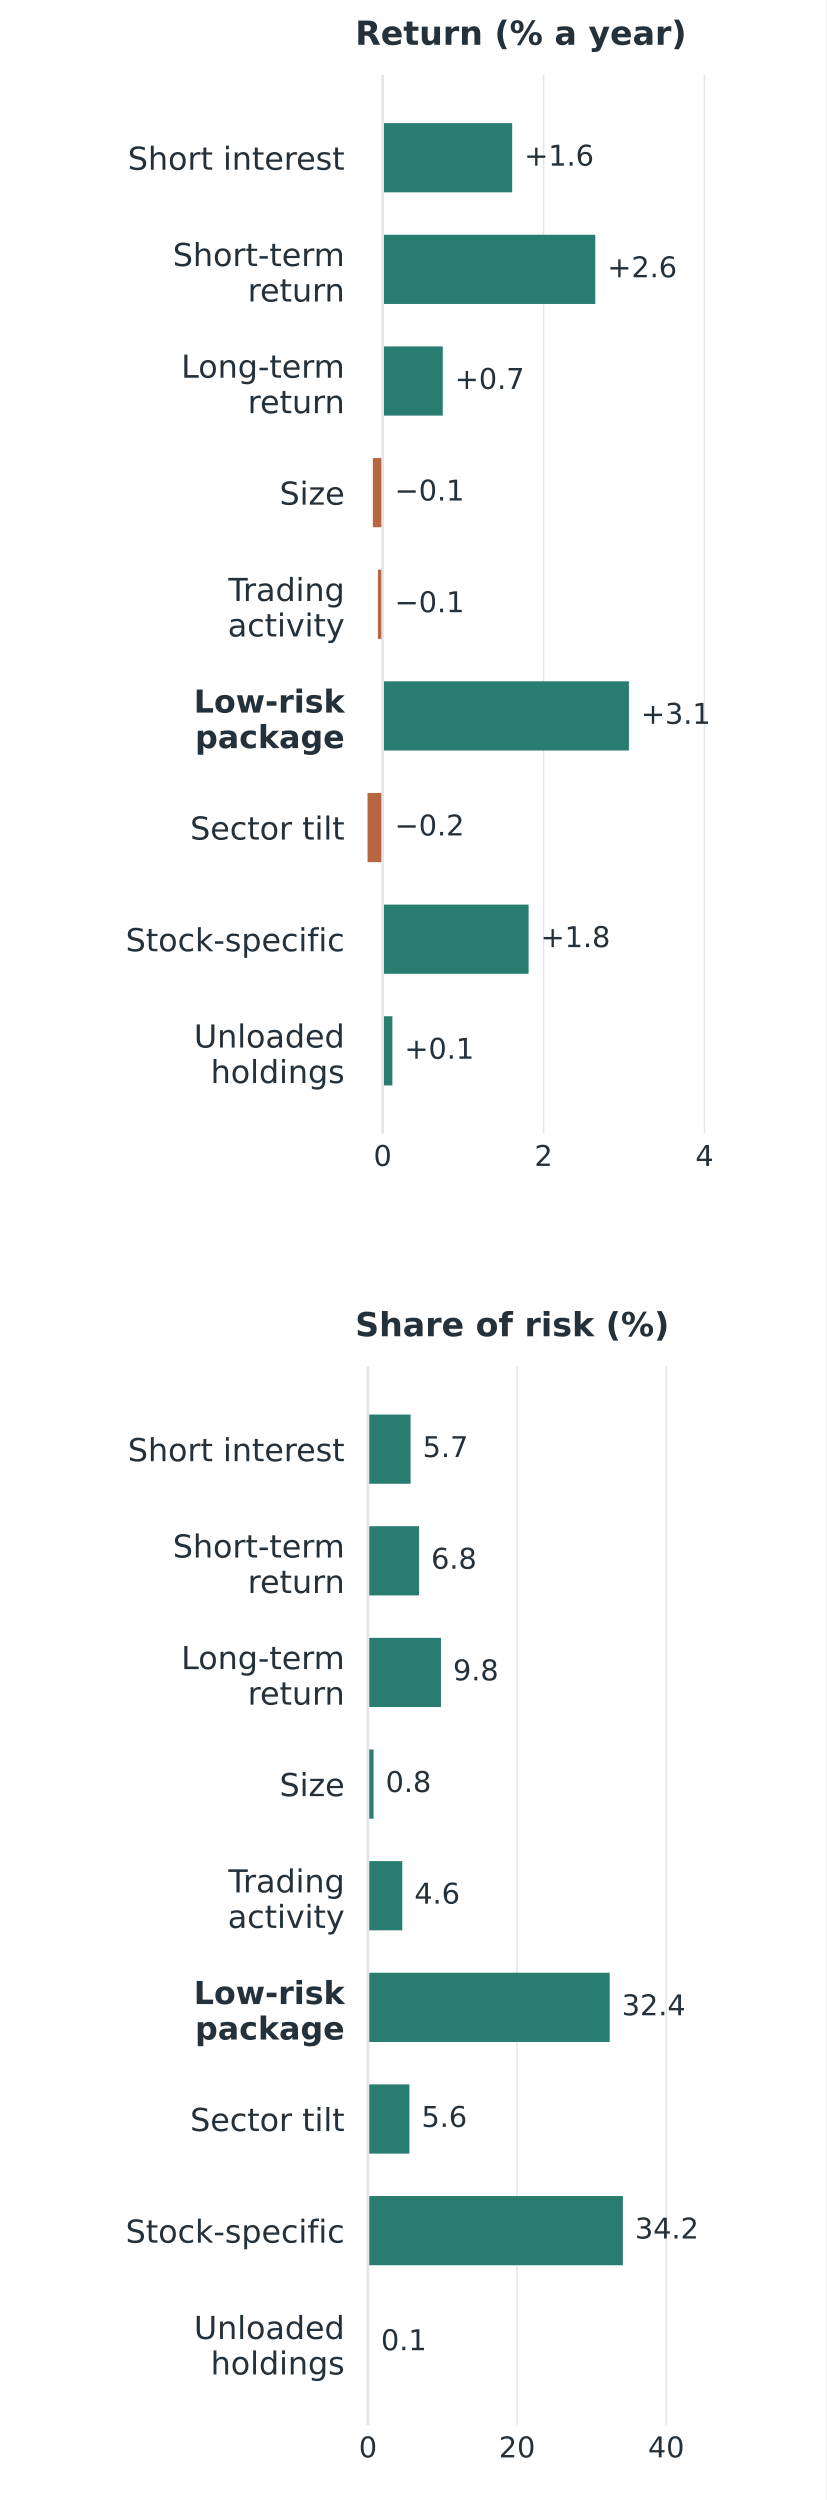
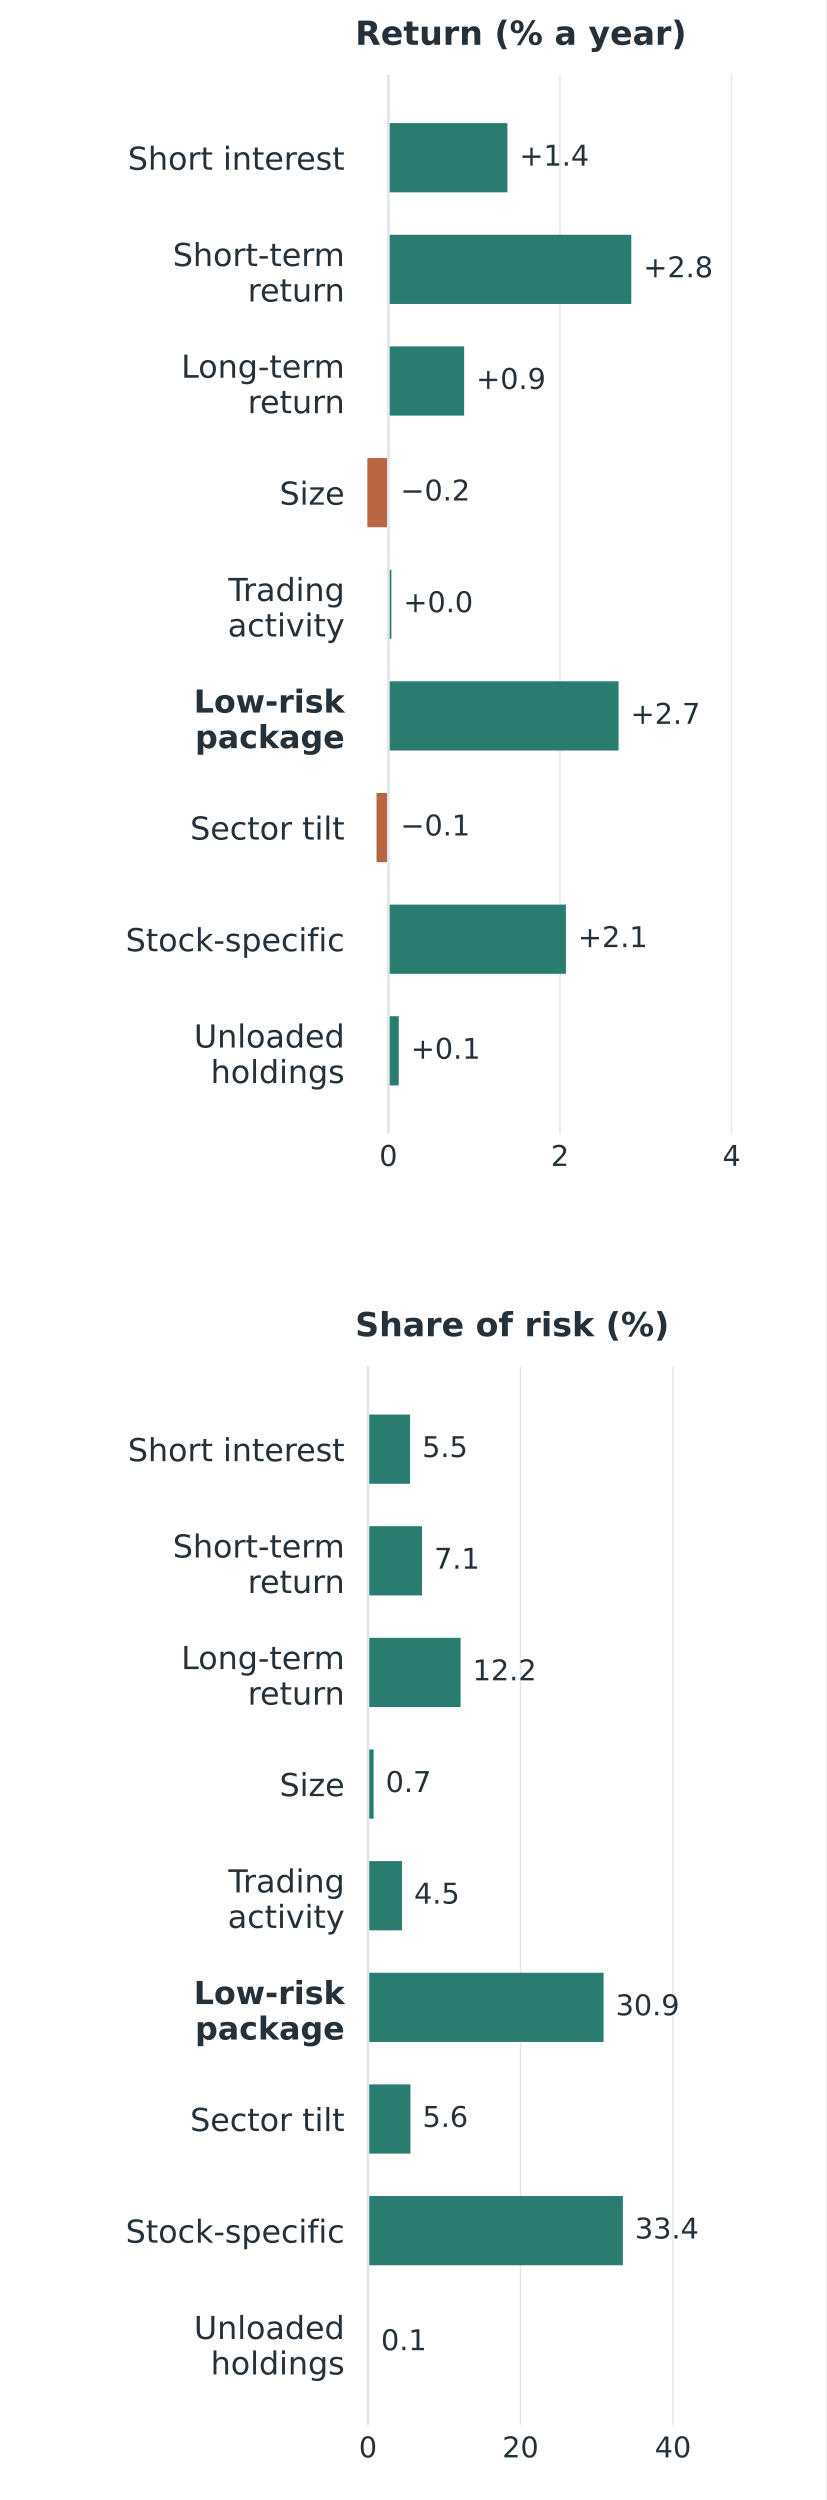
<svg xmlns="http://www.w3.org/2000/svg" width="273.6pt" height="828pt" viewBox="0 0 273.6 828" version="1.1">
  <defs>
    <style type="text/css">*{stroke-linejoin: round; stroke-linecap: butt}</style>
  </defs>
  <g id="figure_1">
    <g id="patch_1">
      <path d="M 0 828 L 273.6 828 L 273.6 0 L 0 0 z " style="fill: #ffffff" />
    </g>
    <g id="axes_1">
      <g id="patch_2">
        <path d="M 117.648 375.435 L 265.392 375.435 L 265.392 24.84 L 117.648 24.84 z " style="fill: #ffffff" />
      </g>
      <g id="matplotlib.axis_1">
        <g id="xtick_1">
          <g id="line2d_1">
-             <path d="M 126.736 375.435 L 126.736 24.84 " clip-path="url(#p4dd4867242)" style="fill: none; stroke: #e2e6e9; stroke-width: 0.5; stroke-linecap: square" />
+             <path d="M 128.632 375.435 L 128.632 24.84 " clip-path="url(#p4dd4867242)" style="fill: none; stroke: #e2e6e9; stroke-width: 0.5; stroke-linecap: square" />
          </g>
          <g id="line2d_2" />
          <g id="text_1">
-             <text style="font-size: 9.5px; font-family: 'DejaVu Sans', 'Arial', sans-serif; text-anchor: middle; fill: #25313a" x="126.736" y="386.153" transform="rotate(-0 126.7355 386.1531)">0</text>
+             <text style="font-size: 9.5px; font-family: 'DejaVu Sans', 'Arial', sans-serif; text-anchor: middle; fill: #25313a" x="128.632" y="386.153" transform="rotate(-0 128.6324 386.1531)">0</text>
          </g>
        </g>
        <g id="xtick_2">
          <g id="line2d_3">
-             <path d="M 180.027 375.435 L 180.027 24.84 " clip-path="url(#p4dd4867242)" style="fill: none; stroke: #e2e6e9; stroke-width: 0.5; stroke-linecap: square" />
+             <path d="M 185.465 375.435 L 185.465 24.84 " clip-path="url(#p4dd4867242)" style="fill: none; stroke: #e2e6e9; stroke-width: 0.5; stroke-linecap: square" />
          </g>
          <g id="line2d_4" />
          <g id="text_2">
-             <text style="font-size: 9.5px; font-family: 'DejaVu Sans', 'Arial', sans-serif; text-anchor: middle; fill: #25313a" x="180.027" y="386.153" transform="rotate(-0 180.027 386.1531)">2</text>
+             <text style="font-size: 9.5px; font-family: 'DejaVu Sans', 'Arial', sans-serif; text-anchor: middle; fill: #25313a" x="185.465" y="386.153" transform="rotate(-0 185.4652 386.1531)">2</text>
          </g>
        </g>
        <g id="xtick_3">
          <g id="line2d_5">
-             <path d="M 233.319 375.435 L 233.319 24.84 " clip-path="url(#p4dd4867242)" style="fill: none; stroke: #e2e6e9; stroke-width: 0.5; stroke-linecap: square" />
+             <path d="M 242.298 375.435 L 242.298 24.84 " clip-path="url(#p4dd4867242)" style="fill: none; stroke: #e2e6e9; stroke-width: 0.5; stroke-linecap: square" />
          </g>
          <g id="line2d_6" />
          <g id="text_3">
-             <text style="font-size: 9.5px; font-family: 'DejaVu Sans', 'Arial', sans-serif; text-anchor: middle; fill: #25313a" x="233.319" y="386.153" transform="rotate(-0 233.3185 386.1531)">4</text>
+             <text style="font-size: 9.5px; font-family: 'DejaVu Sans', 'Arial', sans-serif; text-anchor: middle; fill: #25313a" x="242.298" y="386.153" transform="rotate(-0 242.298 386.1531)">4</text>
          </g>
        </g>
      </g>
      <g id="matplotlib.axis_2">
        <g id="ytick_1">
          <g id="line2d_7" />
          <g id="text_4">
            <text style="font-size: 10.5px; font-family: 'DejaVu Sans', 'Arial', sans-serif; text-anchor: end; fill: #25313a" x="114.148" y="56.227" transform="rotate(-0 114.148 56.22747)">Short interest</text>
          </g>
        </g>
        <g id="ytick_2">
          <g id="line2d_8" />
          <g id="text_5">
            <text style="font-size: 10.5px; font-family: 'DejaVu Sans', 'Arial', sans-serif; fill: #25313a" transform="translate(57.24456 88.12121)">Short-term</text>
            <text style="font-size: 10.5px; font-family: 'DejaVu Sans', 'Arial', sans-serif; fill: #25313a" transform="translate(82.04917 99.87891)">return</text>
          </g>
        </g>
        <g id="ytick_3">
          <g id="line2d_9" />
          <g id="text_6">
            <text style="font-size: 10.5px; font-family: 'DejaVu Sans', 'Arial', sans-serif; fill: #25313a" transform="translate(60.01066 125.096)">Long-term</text>
            <text style="font-size: 10.5px; font-family: 'DejaVu Sans', 'Arial', sans-serif; fill: #25313a" transform="translate(82.04917 136.8537)">return</text>
          </g>
        </g>
        <g id="ytick_4">
          <g id="line2d_10" />
          <g id="text_7">
            <text style="font-size: 10.5px; font-family: 'DejaVu Sans', 'Arial', sans-serif; text-anchor: end; fill: #25313a" x="114.148" y="167.152" transform="rotate(-0 114.148 167.1517)">Size</text>
          </g>
        </g>
        <g id="ytick_5">
          <g id="line2d_11" />
          <g id="text_8">
            <text style="font-size: 10.5px; font-family: 'DejaVu Sans', 'Arial', sans-serif; fill: #25313a" transform="translate(75.62941 199.0455)">Trading</text>
            <text style="font-size: 10.5px; font-family: 'DejaVu Sans', 'Arial', sans-serif; fill: #25313a" transform="translate(75.44402 210.8032)">activity</text>
          </g>
        </g>
        <g id="ytick_6">
          <g id="line2d_12" />
          <g id="text_9">
            <text style="font-weight: 700; font-size: 10.5px; font-family: 'DejaVu Sans', 'Arial', sans-serif; fill: #25313a" transform="translate(64.1762 236.0202)">Low-risk</text>
            <text style="font-weight: 700; font-size: 10.5px; font-family: 'DejaVu Sans', 'Arial', sans-serif; fill: #25313a" transform="translate(64.61589 247.7779)">package</text>
          </g>
        </g>
        <g id="ytick_7">
          <g id="line2d_13" />
          <g id="text_10">
            <text style="font-size: 10.5px; font-family: 'DejaVu Sans', 'Arial', sans-serif; text-anchor: end; fill: #25313a" x="114.148" y="278.076" transform="rotate(-0 114.148 278.076)">Sector tilt</text>
          </g>
        </g>
        <g id="ytick_8">
          <g id="line2d_14" />
          <g id="text_11">
            <text style="font-size: 10.5px; font-family: 'DejaVu Sans', 'Arial', sans-serif; text-anchor: end; fill: #25313a" x="114.148" y="315.051" transform="rotate(-0 114.148 315.0507)">Stock-specific</text>
          </g>
        </g>
        <g id="ytick_9">
          <g id="line2d_15" />
          <g id="text_12">
            <text style="font-size: 10.5px; font-family: 'DejaVu Sans', 'Arial', sans-serif; fill: #25313a" transform="translate(64.24019 346.9445)">Unloaded</text>
            <text style="font-size: 10.5px; font-family: 'DejaVu Sans', 'Arial', sans-serif; fill: #25313a" transform="translate(69.77894 358.7022)">holdings</text>
          </g>
        </g>
      </g>
      <g id="patch_3">
-         <path d="M 126.736 40.776 L 169.635 40.776 L 169.635 63.7 L 126.736 63.7 z " clip-path="url(#p4dd4867242)" style="fill: #287d70" />
+         <path d="M 128.632 40.776 L 168.046 40.776 L 168.046 63.7 L 128.632 63.7 z " clip-path="url(#p4dd4867242)" style="fill: #287d70" />
      </g>
      <g id="patch_4">
-         <path d="M 126.736 77.751 L 197.16 77.751 L 197.16 100.675 L 126.736 100.675 z " clip-path="url(#p4dd4867242)" style="fill: #287d70" />
+         <path d="M 128.632 77.751 L 209.079 77.751 L 209.079 100.675 L 128.632 100.675 z " clip-path="url(#p4dd4867242)" style="fill: #287d70" />
      </g>
      <g id="patch_5">
-         <path d="M 126.736 114.726 L 146.64 114.726 L 146.64 137.65 L 126.736 137.65 z " clip-path="url(#p4dd4867242)" style="fill: #287d70" />
+         <path d="M 128.632 114.726 L 153.724 114.726 L 153.724 137.65 L 128.632 137.65 z " clip-path="url(#p4dd4867242)" style="fill: #287d70" />
      </g>
      <g id="patch_6">
-         <path d="M 126.736 151.7 L 123.485 151.7 L 123.485 174.625 L 126.736 174.625 z " clip-path="url(#p4dd4867242)" style="fill: #b86642" />
+         <path d="M 128.632 151.7 L 121.67 151.7 L 121.67 174.625 L 128.632 174.625 z " clip-path="url(#p4dd4867242)" style="fill: #b86642" />
      </g>
      <g id="patch_7">
-         <path d="M 126.736 188.675 L 125.163 188.675 L 125.163 211.599 L 126.736 211.599 z " clip-path="url(#p4dd4867242)" style="fill: #b86642" />
+         <path d="M 128.632 188.675 L 129.627 188.675 L 129.627 211.599 L 128.632 211.599 z " clip-path="url(#p4dd4867242)" style="fill: #287d70" />
      </g>
      <g id="patch_8">
-         <path d="M 126.736 225.65 L 208.298 225.65 L 208.298 248.574 L 126.736 248.574 z " clip-path="url(#p4dd4867242)" style="fill: #287d70" />
+         <path d="M 128.632 225.65 L 204.874 225.65 L 204.874 248.574 L 128.632 248.574 z " clip-path="url(#p4dd4867242)" style="fill: #287d70" />
      </g>
      <g id="patch_9">
-         <path d="M 126.736 262.625 L 121.726 262.625 L 121.726 285.549 L 126.736 285.549 z " clip-path="url(#p4dd4867242)" style="fill: #b86642" />
+         <path d="M 128.632 262.625 L 124.711 262.625 L 124.711 285.549 L 128.632 285.549 z " clip-path="url(#p4dd4867242)" style="fill: #b86642" />
      </g>
      <g id="patch_10">
-         <path d="M 126.736 299.599 L 175.071 299.599 L 175.071 322.524 L 126.736 322.524 z " clip-path="url(#p4dd4867242)" style="fill: #287d70" />
+         <path d="M 128.632 299.599 L 187.426 299.599 L 187.426 322.524 L 128.632 322.524 z " clip-path="url(#p4dd4867242)" style="fill: #287d70" />
      </g>
      <g id="patch_11">
-         <path d="M 126.736 336.574 L 129.96 336.574 L 129.96 359.498 L 126.736 359.498 z " clip-path="url(#p4dd4867242)" style="fill: #287d70" />
+         <path d="M 128.632 336.574 L 132.071 336.574 L 132.071 359.498 L 128.632 359.498 z " clip-path="url(#p4dd4867242)" style="fill: #287d70" />
      </g>
      <g id="line2d_16">
-         <path d="M 126.736 375.435 L 126.736 24.84 " clip-path="url(#p4dd4867242)" style="fill: none; stroke: #e2e6e9; stroke-width: 0.9; stroke-linecap: square" />
+         <path d="M 128.632 375.435 L 128.632 24.84 " clip-path="url(#p4dd4867242)" style="fill: none; stroke: #e2e6e9; stroke-width: 0.9; stroke-linecap: square" />
      </g>
      <g id="text_13">
-         <text style="font-size: 9.5px; font-family: 'DejaVu Sans', 'Arial', sans-serif; text-anchor: start; fill: #25313a" x="173.635" y="54.86" transform="rotate(-0 173.6352 54.8597)">+1.6</text>
+         <text style="font-size: 9.5px; font-family: 'DejaVu Sans', 'Arial', sans-serif; text-anchor: start; fill: #25313a" x="172.046" y="54.86" transform="rotate(-0 172.0459 54.8597)">+1.4</text>
      </g>
      <g id="text_14">
-         <text style="font-size: 9.5px; font-family: 'DejaVu Sans', 'Arial', sans-serif; text-anchor: start; fill: #25313a" x="201.16" y="91.834" transform="rotate(-0 201.1602 91.83445)">+2.6</text>
+         <text style="font-size: 9.5px; font-family: 'DejaVu Sans', 'Arial', sans-serif; text-anchor: start; fill: #25313a" x="213.079" y="91.834" transform="rotate(-0 213.0792 91.83445)">+2.8</text>
      </g>
      <g id="text_15">
-         <text style="font-size: 9.5px; font-family: 'DejaVu Sans', 'Arial', sans-serif; text-anchor: start; fill: #25313a" x="150.64" y="128.809" transform="rotate(-0 150.6399 128.8092)">+0.7</text>
+         <text style="font-size: 9.5px; font-family: 'DejaVu Sans', 'Arial', sans-serif; text-anchor: start; fill: #25313a" x="157.724" y="128.809" transform="rotate(-0 157.724 128.8092)">+0.9</text>
      </g>
      <g id="text_16">
-         <text style="font-size: 9.5px; font-family: 'DejaVu Sans', 'Arial', sans-serif; text-anchor: start; fill: #25313a" x="130.736" y="165.784" transform="rotate(-0 130.7355 165.784)">−0.1</text>
+         <text style="font-size: 9.5px; font-family: 'DejaVu Sans', 'Arial', sans-serif; text-anchor: start; fill: #25313a" x="132.632" y="165.784" transform="rotate(-0 132.6324 165.784)">−0.2</text>
      </g>
      <g id="text_17">
-         <text style="font-size: 9.5px; font-family: 'DejaVu Sans', 'Arial', sans-serif; text-anchor: start; fill: #25313a" x="130.736" y="202.759" transform="rotate(-0 130.7355 202.7587)">−0.1</text>
+         <text style="font-size: 9.5px; font-family: 'DejaVu Sans', 'Arial', sans-serif; text-anchor: start; fill: #25313a" x="133.627" y="202.759" transform="rotate(-0 133.6269 202.7587)">+0.0</text>
      </g>
      <g id="text_18">
-         <text style="font-size: 9.5px; font-family: 'DejaVu Sans', 'Arial', sans-serif; text-anchor: start; fill: #25313a" x="212.298" y="239.733" transform="rotate(-0 212.2982 239.7335)">+3.1</text>
+         <text style="font-size: 9.5px; font-family: 'DejaVu Sans', 'Arial', sans-serif; text-anchor: start; fill: #25313a" x="208.874" y="239.733" transform="rotate(-0 208.8736 239.7335)">+2.7</text>
      </g>
      <g id="text_19">
-         <text style="font-size: 9.5px; font-family: 'DejaVu Sans', 'Arial', sans-serif; text-anchor: start; fill: #25313a" x="130.736" y="276.708" transform="rotate(-0 130.7355 276.7082)">−0.2</text>
+         <text style="font-size: 9.5px; font-family: 'DejaVu Sans', 'Arial', sans-serif; text-anchor: start; fill: #25313a" x="132.632" y="276.708" transform="rotate(-0 132.6324 276.7082)">−0.1</text>
      </g>
      <g id="text_20">
-         <text style="font-size: 9.5px; font-family: 'DejaVu Sans', 'Arial', sans-serif; text-anchor: start; fill: #25313a" x="179.071" y="313.683" transform="rotate(-0 179.0709 313.683)">+1.8</text>
+         <text style="font-size: 9.5px; font-family: 'DejaVu Sans', 'Arial', sans-serif; text-anchor: start; fill: #25313a" x="191.426" y="313.683" transform="rotate(-0 191.4259 313.683)">+2.1</text>
      </g>
      <g id="text_21">
-         <text style="font-size: 9.5px; font-family: 'DejaVu Sans', 'Arial', sans-serif; text-anchor: start; fill: #25313a" x="133.96" y="350.658" transform="rotate(-0 133.9597 350.6577)">+0.1</text>
+         <text style="font-size: 9.5px; font-family: 'DejaVu Sans', 'Arial', sans-serif; text-anchor: start; fill: #25313a" x="136.071" y="350.658" transform="rotate(-0 136.0707 350.6577)">+0.1</text>
      </g>
      <g id="text_22">
        <text style="font-weight: 600; font-size: 11px; font-family: 'DejaVu Sans', 'Arial', sans-serif; text-anchor: start; fill: #25313a" x="117.648" y="14.84" transform="rotate(-0 117.648 14.84)">Return (% a year)</text>
      </g>
    </g>
    <g id="axes_2">
      <g id="patch_12">
        <path d="M 117.648 803.16 L 265.392 803.16 L 265.392 452.565 L 117.648 452.565 z " style="fill: #ffffff" />
      </g>
      <g id="matplotlib.axis_3">
        <g id="xtick_4">
          <g id="line2d_17">
            <path d="M 121.869 803.16 L 121.869 452.565 " clip-path="url(#pe2ee496dc0)" style="fill: none; stroke: #e2e6e9; stroke-width: 0.5; stroke-linecap: square" />
          </g>
          <g id="line2d_18" />
          <g id="text_23">
            <text style="font-size: 9.5px; font-family: 'DejaVu Sans', 'Arial', sans-serif; text-anchor: middle; fill: #25313a" x="121.869" y="813.879" transform="rotate(-0 121.8693 813.8785)">0</text>
          </g>
        </g>
        <g id="xtick_5">
          <g id="line2d_19">
-             <path d="M 171.255 803.16 L 171.255 452.565 " clip-path="url(#pe2ee496dc0)" style="fill: none; stroke: #e2e6e9; stroke-width: 0.5; stroke-linecap: square" />
+             <path d="M 172.378 803.16 L 172.378 452.565 " clip-path="url(#pe2ee496dc0)" style="fill: none; stroke: #e2e6e9; stroke-width: 0.5; stroke-linecap: square" />
          </g>
          <g id="line2d_20" />
          <g id="text_24">
-             <text style="font-size: 9.5px; font-family: 'DejaVu Sans', 'Arial', sans-serif; text-anchor: middle; fill: #25313a" x="171.255" y="813.879" transform="rotate(-0 171.2551 813.8785)">20</text>
+             <text style="font-size: 9.5px; font-family: 'DejaVu Sans', 'Arial', sans-serif; text-anchor: middle; fill: #25313a" x="172.378" y="813.879" transform="rotate(-0 172.3779 813.8785)">20</text>
          </g>
        </g>
        <g id="xtick_6">
          <g id="line2d_21">
-             <path d="M 220.641 803.16 L 220.641 452.565 " clip-path="url(#pe2ee496dc0)" style="fill: none; stroke: #e2e6e9; stroke-width: 0.5; stroke-linecap: square" />
+             <path d="M 222.886 803.16 L 222.886 452.565 " clip-path="url(#pe2ee496dc0)" style="fill: none; stroke: #e2e6e9; stroke-width: 0.5; stroke-linecap: square" />
          </g>
          <g id="line2d_22" />
          <g id="text_25">
-             <text style="font-size: 9.5px; font-family: 'DejaVu Sans', 'Arial', sans-serif; text-anchor: middle; fill: #25313a" x="220.641" y="813.879" transform="rotate(-0 220.641 813.8785)">40</text>
+             <text style="font-size: 9.5px; font-family: 'DejaVu Sans', 'Arial', sans-serif; text-anchor: middle; fill: #25313a" x="222.886" y="813.879" transform="rotate(-0 222.8865 813.8785)">40</text>
          </g>
        </g>
      </g>
      <g id="matplotlib.axis_4">
        <g id="ytick_10">
          <g id="line2d_23" />
          <g id="text_26">
            <text style="font-size: 10.5px; font-family: 'DejaVu Sans', 'Arial', sans-serif; text-anchor: end; fill: #25313a" x="114.148" y="483.953" transform="rotate(-0 114.148 483.9529)">Short interest</text>
          </g>
        </g>
        <g id="ytick_11">
          <g id="line2d_24" />
          <g id="text_27">
            <text style="font-size: 10.5px; font-family: 'DejaVu Sans', 'Arial', sans-serif; fill: #25313a" transform="translate(57.24456 515.8466)">Short-term</text>
            <text style="font-size: 10.5px; font-family: 'DejaVu Sans', 'Arial', sans-serif; fill: #25313a" transform="translate(82.04917 527.6043)">return</text>
          </g>
        </g>
        <g id="ytick_12">
          <g id="line2d_25" />
          <g id="text_28">
            <text style="font-size: 10.5px; font-family: 'DejaVu Sans', 'Arial', sans-serif; fill: #25313a" transform="translate(60.01066 552.8214)">Long-term</text>
            <text style="font-size: 10.5px; font-family: 'DejaVu Sans', 'Arial', sans-serif; fill: #25313a" transform="translate(82.04917 564.5791)">return</text>
          </g>
        </g>
        <g id="ytick_13">
          <g id="line2d_26" />
          <g id="text_29">
            <text style="font-size: 10.5px; font-family: 'DejaVu Sans', 'Arial', sans-serif; text-anchor: end; fill: #25313a" x="114.148" y="594.877" transform="rotate(-0 114.148 594.8771)">Size</text>
          </g>
        </g>
        <g id="ytick_14">
          <g id="line2d_27" />
          <g id="text_30">
            <text style="font-size: 10.5px; font-family: 'DejaVu Sans', 'Arial', sans-serif; fill: #25313a" transform="translate(75.62941 626.7709)">Trading</text>
            <text style="font-size: 10.5px; font-family: 'DejaVu Sans', 'Arial', sans-serif; fill: #25313a" transform="translate(75.44402 638.5286)">activity</text>
          </g>
        </g>
        <g id="ytick_15">
          <g id="line2d_28" />
          <g id="text_31">
            <text style="font-weight: 700; font-size: 10.5px; font-family: 'DejaVu Sans', 'Arial', sans-serif; fill: #25313a" transform="translate(64.1762 663.7456)">Low-risk</text>
            <text style="font-weight: 700; font-size: 10.5px; font-family: 'DejaVu Sans', 'Arial', sans-serif; fill: #25313a" transform="translate(64.61589 675.5033)">package</text>
          </g>
        </g>
        <g id="ytick_16">
          <g id="line2d_29" />
          <g id="text_32">
            <text style="font-size: 10.5px; font-family: 'DejaVu Sans', 'Arial', sans-serif; text-anchor: end; fill: #25313a" x="114.148" y="705.801" transform="rotate(-0 114.148 705.8014)">Sector tilt</text>
          </g>
        </g>
        <g id="ytick_17">
          <g id="line2d_30" />
          <g id="text_33">
            <text style="font-size: 10.5px; font-family: 'DejaVu Sans', 'Arial', sans-serif; text-anchor: end; fill: #25313a" x="114.148" y="742.776" transform="rotate(-0 114.148 742.7761)">Stock-specific</text>
          </g>
        </g>
        <g id="ytick_18">
          <g id="line2d_31" />
          <g id="text_34">
            <text style="font-size: 10.5px; font-family: 'DejaVu Sans', 'Arial', sans-serif; fill: #25313a" transform="translate(64.24019 774.6699)">Unloaded</text>
            <text style="font-size: 10.5px; font-family: 'DejaVu Sans', 'Arial', sans-serif; fill: #25313a" transform="translate(69.77894 786.4276)">holdings</text>
          </g>
        </g>
      </g>
      <g id="patch_13">
-         <path d="M 121.869 468.502 L 135.994 468.502 L 135.994 491.426 L 121.869 491.426 z " clip-path="url(#pe2ee496dc0)" style="fill: #287d70" />
+         <path d="M 121.869 468.502 L 135.81 468.502 L 135.81 491.426 L 121.869 491.426 z " clip-path="url(#pe2ee496dc0)" style="fill: #287d70" />
      </g>
      <g id="patch_14">
-         <path d="M 121.869 505.476 L 138.784 505.476 L 138.784 528.401 L 121.869 528.401 z " clip-path="url(#pe2ee496dc0)" style="fill: #287d70" />
+         <path d="M 121.869 505.476 L 139.775 505.476 L 139.775 528.401 L 121.869 528.401 z " clip-path="url(#pe2ee496dc0)" style="fill: #287d70" />
      </g>
      <g id="patch_15">
-         <path d="M 121.869 542.451 L 146.044 542.451 L 146.044 565.375 L 121.869 565.375 z " clip-path="url(#pe2ee496dc0)" style="fill: #287d70" />
+         <path d="M 121.869 542.451 L 152.553 542.451 L 152.553 565.375 L 121.869 565.375 z " clip-path="url(#pe2ee496dc0)" style="fill: #287d70" />
      </g>
      <g id="patch_16">
-         <path d="M 121.869 579.426 L 123.721 579.426 L 123.721 602.35 L 121.869 602.35 z " clip-path="url(#pe2ee496dc0)" style="fill: #287d70" />
+         <path d="M 121.869 579.426 L 123.738 579.426 L 123.738 602.35 L 121.869 602.35 z " clip-path="url(#pe2ee496dc0)" style="fill: #287d70" />
      </g>
      <g id="patch_17">
-         <path d="M 121.869 616.401 L 133.228 616.401 L 133.228 639.325 L 121.869 639.325 z " clip-path="url(#pe2ee496dc0)" style="fill: #287d70" />
+         <path d="M 121.869 616.401 L 133.133 616.401 L 133.133 639.325 L 121.869 639.325 z " clip-path="url(#pe2ee496dc0)" style="fill: #287d70" />
      </g>
      <g id="patch_18">
-         <path d="M 121.869 653.375 L 201.924 653.375 L 201.924 676.3 L 121.869 676.3 z " clip-path="url(#pe2ee496dc0)" style="fill: #287d70" />
+         <path d="M 121.869 653.375 L 199.905 653.375 L 199.905 676.3 L 121.869 676.3 z " clip-path="url(#pe2ee496dc0)" style="fill: #287d70" />
      </g>
      <g id="patch_19">
-         <path d="M 121.869 690.35 L 135.599 690.35 L 135.599 713.274 L 121.869 713.274 z " clip-path="url(#pe2ee496dc0)" style="fill: #287d70" />
+         <path d="M 121.869 690.35 L 135.936 690.35 L 135.936 713.274 L 121.869 713.274 z " clip-path="url(#pe2ee496dc0)" style="fill: #287d70" />
      </g>
      <g id="patch_20">
        <path d="M 121.869 727.325 L 206.294 727.325 L 206.294 750.249 L 121.869 750.249 z " clip-path="url(#pe2ee496dc0)" style="fill: #287d70" />
      </g>
      <g id="patch_21">
-         <path d="M 121.869 764.3 L 122.19 764.3 L 122.19 787.224 L 121.869 787.224 z " clip-path="url(#pe2ee496dc0)" style="fill: #287d70" />
+         <path d="M 121.869 764.3 L 122.198 764.3 L 122.198 787.224 L 121.869 787.224 z " clip-path="url(#pe2ee496dc0)" style="fill: #287d70" />
      </g>
      <g id="line2d_32">
        <path d="M 121.869 803.16 L 121.869 452.565 " clip-path="url(#pe2ee496dc0)" style="fill: none; stroke: #e2e6e9; stroke-width: 0.9; stroke-linecap: square" />
      </g>
      <g id="text_35">
-         <text style="font-size: 9.5px; font-family: 'DejaVu Sans', 'Arial', sans-serif; text-anchor: start; fill: #25313a" x="139.994" y="482.585" transform="rotate(-0 139.9936 482.5851)">5.7</text>
+         <text style="font-size: 9.5px; font-family: 'DejaVu Sans', 'Arial', sans-serif; text-anchor: start; fill: #25313a" x="139.81" y="482.585" transform="rotate(-0 139.8096 482.5851)">5.5</text>
      </g>
      <g id="text_36">
-         <text style="font-size: 9.5px; font-family: 'DejaVu Sans', 'Arial', sans-serif; text-anchor: start; fill: #25313a" x="142.784" y="519.56" transform="rotate(-0 142.7839 519.5599)">6.8</text>
+         <text style="font-size: 9.5px; font-family: 'DejaVu Sans', 'Arial', sans-serif; text-anchor: start; fill: #25313a" x="143.775" y="519.56" transform="rotate(-0 143.7746 519.5599)">7.1</text>
      </g>
      <g id="text_37">
-         <text style="font-size: 9.5px; font-family: 'DejaVu Sans', 'Arial', sans-serif; text-anchor: start; fill: #25313a" x="150.044" y="556.535" transform="rotate(-0 150.0436 556.5346)">9.8</text>
+         <text style="font-size: 9.5px; font-family: 'DejaVu Sans', 'Arial', sans-serif; text-anchor: start; fill: #25313a" x="156.553" y="556.535" transform="rotate(-0 156.5532 556.5346)">12.2</text>
      </g>
      <g id="text_38">
-         <text style="font-size: 9.5px; font-family: 'DejaVu Sans', 'Arial', sans-serif; text-anchor: start; fill: #25313a" x="127.721" y="593.509" transform="rotate(-0 127.7212 593.5094)">0.8</text>
+         <text style="font-size: 9.5px; font-family: 'DejaVu Sans', 'Arial', sans-serif; text-anchor: start; fill: #25313a" x="127.738" y="593.509" transform="rotate(-0 127.7381 593.5094)">0.7</text>
      </g>
      <g id="text_39">
-         <text style="font-size: 9.5px; font-family: 'DejaVu Sans', 'Arial', sans-serif; text-anchor: start; fill: #25313a" x="137.228" y="630.484" transform="rotate(-0 137.228 630.4841)">4.6</text>
+         <text style="font-size: 9.5px; font-family: 'DejaVu Sans', 'Arial', sans-serif; text-anchor: start; fill: #25313a" x="137.133" y="630.484" transform="rotate(-0 137.1327 630.4841)">4.5</text>
      </g>
      <g id="text_40">
-         <text style="font-size: 9.5px; font-family: 'DejaVu Sans', 'Arial', sans-serif; text-anchor: start; fill: #25313a" x="205.924" y="667.459" transform="rotate(-0 205.9238 667.4589)">32.4</text>
+         <text style="font-size: 9.5px; font-family: 'DejaVu Sans', 'Arial', sans-serif; text-anchor: start; fill: #25313a" x="203.905" y="667.459" transform="rotate(-0 203.9051 667.4589)">30.9</text>
      </g>
      <g id="text_41">
-         <text style="font-size: 9.5px; font-family: 'DejaVu Sans', 'Arial', sans-serif; text-anchor: start; fill: #25313a" x="139.599" y="704.434" transform="rotate(-0 139.5985 704.4336)">5.6</text>
+         <text style="font-size: 9.5px; font-family: 'DejaVu Sans', 'Arial', sans-serif; text-anchor: start; fill: #25313a" x="139.936" y="704.434" transform="rotate(-0 139.9359 704.4336)">5.6</text>
      </g>
      <g id="text_42">
-         <text style="font-size: 9.5px; font-family: 'DejaVu Sans', 'Arial', sans-serif; text-anchor: start; fill: #25313a" x="210.294" y="741.408" transform="rotate(-0 210.2944 741.4084)">34.2</text>
+         <text style="font-size: 9.5px; font-family: 'DejaVu Sans', 'Arial', sans-serif; text-anchor: start; fill: #25313a" x="210.294" y="741.408" transform="rotate(-0 210.2944 741.4084)">33.4</text>
      </g>
      <g id="text_43">
-         <text style="font-size: 9.5px; font-family: 'DejaVu Sans', 'Arial', sans-serif; text-anchor: start; fill: #25313a" x="126.19" y="778.383" transform="rotate(-0 126.1903 778.3831)">0.1</text>
+         <text style="font-size: 9.5px; font-family: 'DejaVu Sans', 'Arial', sans-serif; text-anchor: start; fill: #25313a" x="126.198" y="778.383" transform="rotate(-0 126.1976 778.3831)">0.1</text>
      </g>
      <g id="text_44">
        <text style="font-weight: 600; font-size: 11px; font-family: 'DejaVu Sans', 'Arial', sans-serif; text-anchor: start; fill: #25313a" x="117.648" y="442.565" transform="rotate(-0 117.648 442.5654)">Share of risk (%)</text>
      </g>
    </g>
  </g>
  <defs>
    <clipPath id="p4dd4867242">
      <rect x="117.648" y="24.84" width="147.744" height="350.595" />
    </clipPath>
    <clipPath id="pe2ee496dc0">
      <rect x="117.648" y="452.565" width="147.744" height="350.595" />
    </clipPath>
  </defs>
</svg>
